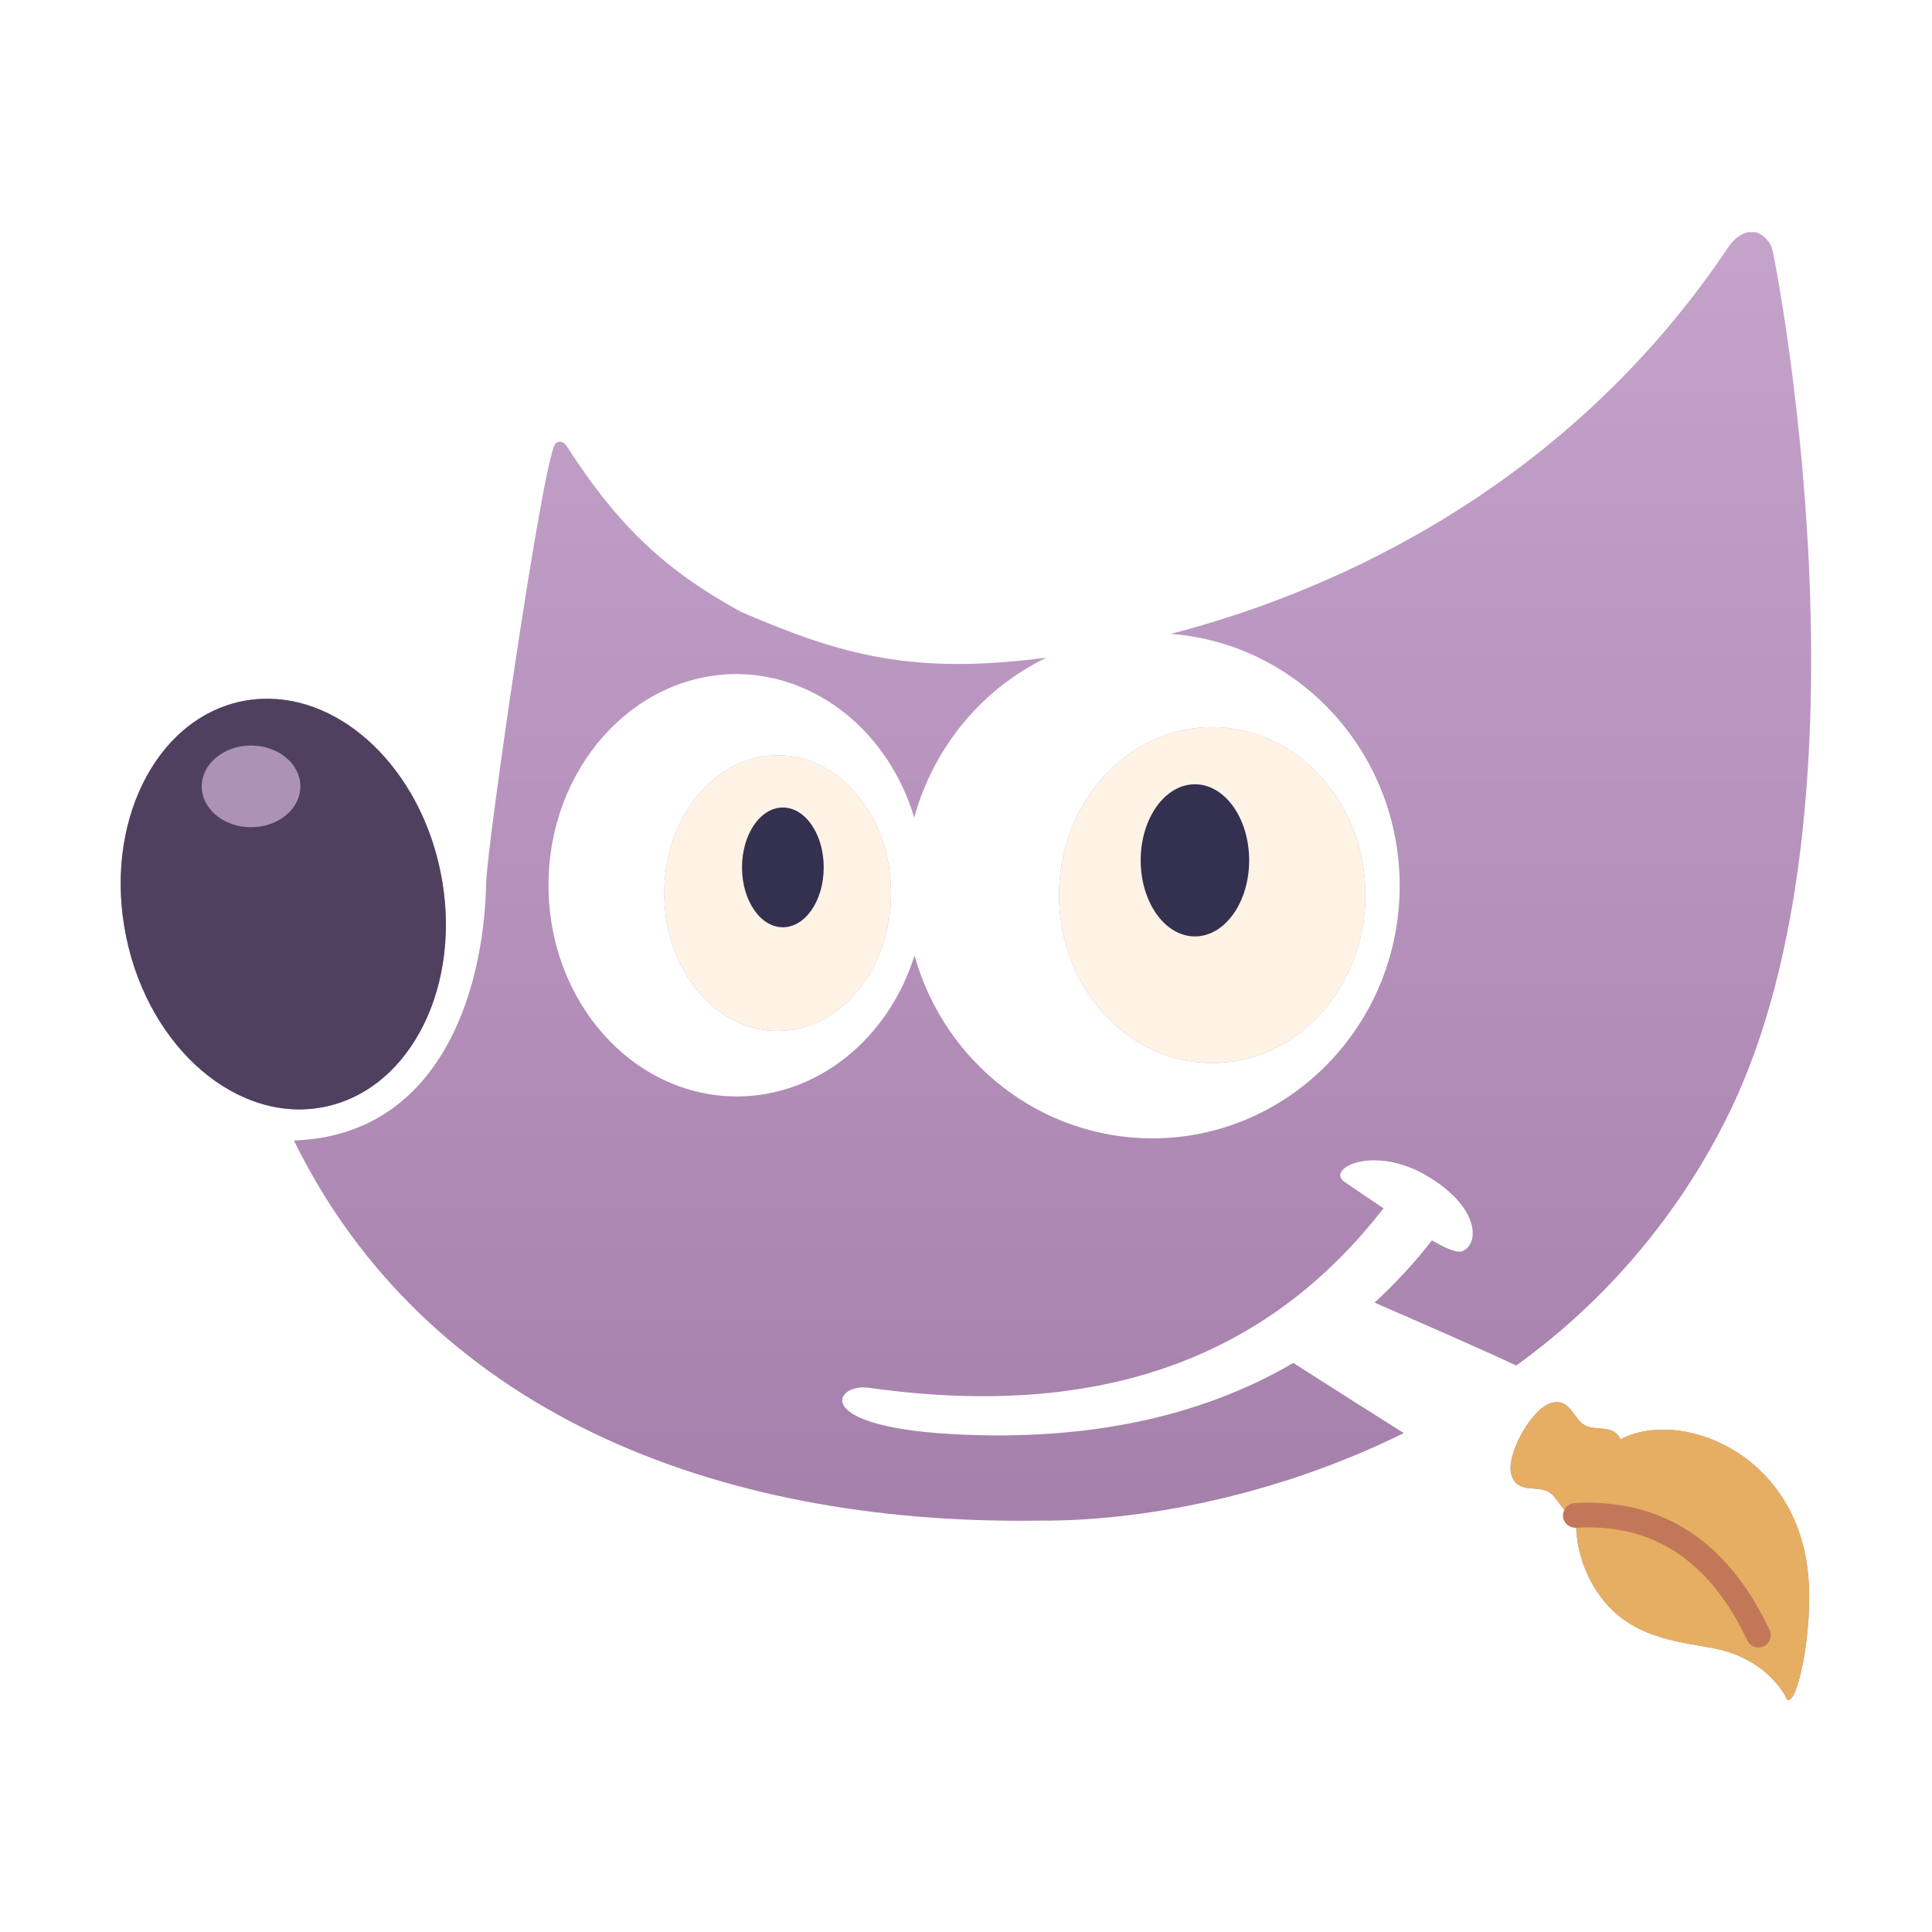
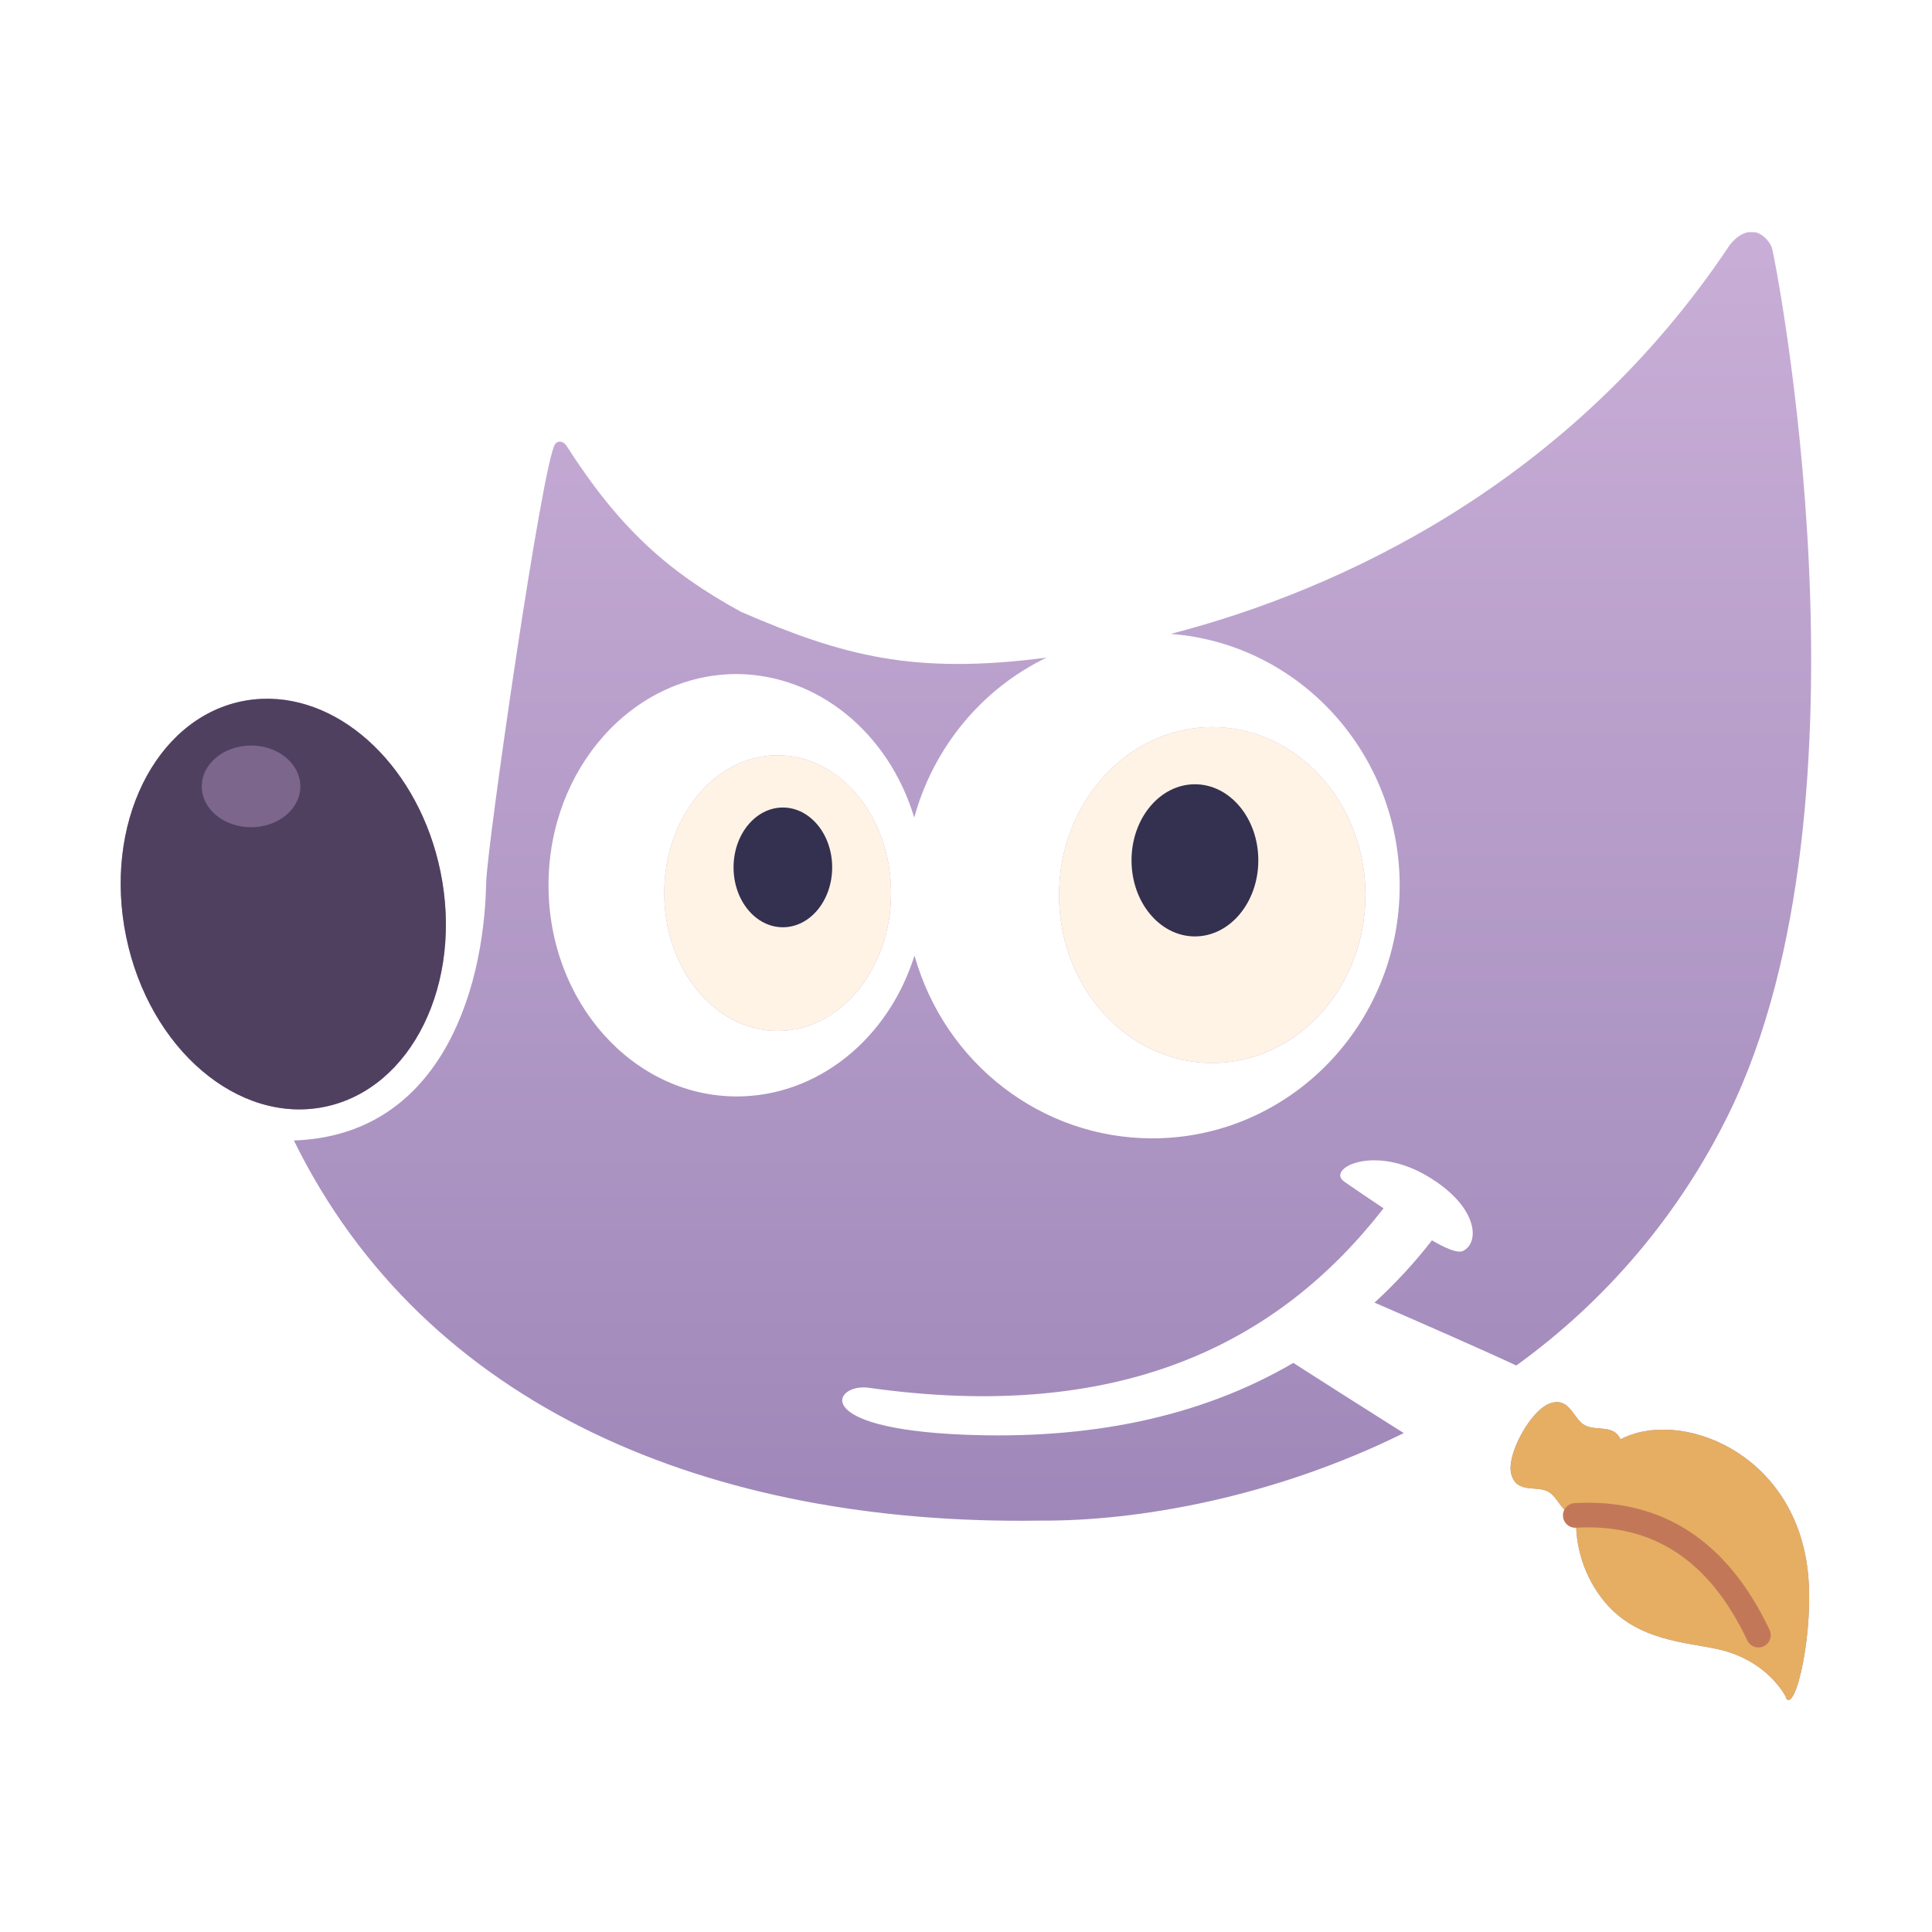
<svg xmlns="http://www.w3.org/2000/svg" width="64" height="64" viewBox="0 0 64 64">
  <g id="frameless-artwork" transform="translate(-6.956522 -5.73913) scale(1.217391)">
    <defs>
      <linearGradient id="enamel" x1="0" y1="0" x2=".6" y2="1">
-         <stop stop-color="#f5c3ca" />
+         <stop stop-color="#f4c8d7" />
        <stop offset=".4" stop-color="#e88bb6" />
-         <stop offset="1" stop-color="#a4688f" />
+         <stop offset="1" stop-color="#b94e87" />
      </linearGradient>
      <linearGradient id="ink" x1="0" y1="0" x2="1" y2="1">
-         <stop stop-color="#f3b6c0" />
+         <stop stop-color="#f4c8d7" />
        <stop offset=".6" stop-color="#e56ea1" />
-         <stop offset="1" stop-color="#a25682" />
+         <stop offset="1" stop-color="#b39bd9" />
      </linearGradient>
      <linearGradient id="gem" x1="0" y1="0" x2="1" y2="1">
-         <stop stop-color="#ceb7cc" />
+         <stop stop-color="#d9c3f2" />
        <stop offset=".5" stop-color="#9272ba" />
-         <stop offset="1" stop-color="#6e5991" />
+         <stop offset="1" stop-color="#71385f" />
      </linearGradient>
    </defs>
    <g stroke-linecap="round" stroke-linejoin="round" />
+     <defs>
+       <linearGradient id="s-paper" gradientUnits="userSpaceOnUse" x1="15" y1="8" x2="43" y2="58">
+         <stop stop-color="#fff0da" />
+         <stop offset="1" stop-color="#d7cbd3" />
+       </linearGradient>
+       <linearGradient id="s-jade" gradientUnits="userSpaceOnUse" x1="15" y1="8" x2="43" y2="58">
+         <stop stop-color="#88cdb9" />
+         <stop offset="1" stop-color="#44878c" />
+       </linearGradient>
+       <linearGradient id="s-blue" gradientUnits="userSpaceOnUse" x1="15" y1="8" x2="43" y2="58">
+         <stop stop-color="#9ab8d8" />
+         <stop offset="1" stop-color="#5d74a5" />
+       </linearGradient>
+       <linearGradient id="s-violet" gradientUnits="userSpaceOnUse" x1="15" y1="8" x2="43" y2="58">
+         <stop stop-color="#b3a1d9" />
+         <stop offset="1" stop-color="#8274a9" />
+       </linearGradient>
+       <linearGradient id="s-rose" gradientUnits="userSpaceOnUse" x1="15" y1="8" x2="43" y2="58">
+         <stop stop-color="#eca2bc" />
+         <stop offset="1" stop-color="#b66696" />
+       </linearGradient>
+       <linearGradient id="s-copper" gradientUnits="userSpaceOnUse" x1="15" y1="8" x2="43" y2="58">
+         <stop stop-color="#f0c582" />
+         <stop offset="1" stop-color="#d59965" />
+       </linearGradient>
+       <linearGradient id="s-steel" gradientUnits="userSpaceOnUse" x1="15" y1="8" x2="43" y2="58">
+         <stop stop-color="#cbd9d9" />
+         <stop offset="1" stop-color="#8298b0" />
+       </linearGradient>
+       <linearGradient id="s-coral" gradientUnits="userSpaceOnUse" x1="15" y1="8" x2="43" y2="58">
+         <stop stop-color="#ef9b83" />
+         <stop offset="1" stop-color="#cc697c" />
+       </linearGradient>
+       <linearGradient id="screen-glass" gradientUnits="userSpaceOnUse" x1="32" y1="10" x2="32" y2="45">
+         <stop stop-color="#42516c" />
+         <stop offset="1" stop-color="#29283e" />
+       </linearGradient>
+       <linearGradient id="rubber-handle" gradientUnits="userSpaceOnUse" x1="32" y1="8" x2="32" y2="24">
+         <stop stop-color="#ee9c91" />
+         <stop offset=".45" stop-color="#e87f8d" />
+         <stop offset="1" stop-color="#b85c7b" />
+       </linearGradient>
+     </defs>
    <g data-material="authored" stroke-linecap="round" stroke-linejoin="round">
-       <defs>
-         <linearGradient id="wilber-coat" x1="0" y1="0" x2="0" y2="1">
-           <stop stop-color="#c5a3cb" />
-           <stop offset="1" stop-color="#a17ba7" />
-         </linearGradient>
-       </defs>
-       <g transform="translate(9 8) scale(1.916667)">
-         <path d="M15.496 8.608a2.175 2.385 0 0 0-2.175 2.384 2.175 2.385 0 0 0 2.175 2.385 2.175 2.385 0 0 0 2.175-2.385 2.175 2.385 0 0 0-2.175-2.384zm0 .15a.934.934 0 0 1 .933.935.934.934 0 0 1-.933.934.934.934 0 0 1-.934-.934.934.934 0 0 1 .934-.934zm4.903 9.433a.314.314 0 0 0-.094.014c-.278.08-.642.735-.563 1.013.079.278.356.152.524.245.149.083.196.33.4.329-.033.446.125.903.398 1.231.464.564 1.173.576 1.627.68.453.103.789.38.955.683h-.01c.14.253.413-.965.313-1.81-.199-1.692-1.827-2.294-2.657-1.856-.095-.218-.349-.112-.507-.2-.147-.082-.195-.323-.39-.329zM2.01 8.207a2.938 2.279 78.561 0 0-.296.036 2.938 2.279 78.561 0 0-1.637 3.343 2.938 2.279 78.561 0 0 2.824 2.412 2.938 2.279 78.561 0 0 1.637-3.343A2.938 2.279 78.561 0 0 2.01 8.207zm.02.182a1.24 1.24 89.982 0 1 1.24 1.24 1.24 1.24 89.982 0 1-1.24 1.241 1.24 1.24 89.982 0 1-1.24-1.24 1.24 1.24 89.982 0 1 1.24-1.24zm7.296.619a1.61 1.957 0 0 0-1.61 1.957 1.61 1.957 0 0 0 1.61 1.957 1.61 1.957 0 0 0 1.61-1.957 1.61 1.957 0 0 0-1.61-1.957zm.01.142a.734.734 0 0 1 .733.733.734.734 0 0 1-.733.734.734.734 0 0 1-.734-.734.734.734 0 0 1 .734-.733zm13.785-7.57c-.082.01-.178.056-.278.184-2.255 3.385-5.54 4.902-7.936 5.521a3.513 3.586 0 0 1 3.25 3.576 3.513 3.586 0 0 1-3.513 3.586 3.513 3.586 0 0 1-3.375-2.595 2.676 2.998 0 0 1-2.52 2 2.676 2.998 0 0 1-2.676-2.998 2.676 2.998 0 0 1 2.675-2.999 2.676 2.998 0 0 1 2.517 2.037 3.513 3.586 0 0 1 1.878-2.27c-1.887.246-2.89-.025-4.335-.649-1.024-.56-1.722-1.173-2.48-2.359-.036-.055-.11-.086-.16-.025-.18.241-.97 5.723-.98 6.227-.033 1.632-.706 3.593-2.73 3.661 1.864 3.799 5.919 5.465 10.586 5.397 1.404.01 3.329-.332 5.171-1.243a213.84 213.84 0 0 1-1.568-.996c-1.347.788-2.935 1.09-4.674 1.019-2.217-.09-1.847-.732-1.36-.667 3.574.506 5.82-.624 7.315-2.547a34.596 34.596 0 0 1-.556-.377c-.164-.114.032-.291.385-.304h.04c.205-.002.458.056.722.206.757.433.783.965.535 1.081-.08.037-.263-.048-.439-.151-.255.329-.53.622-.818.887h.01c.668.29 1.568.684 2.005.89a9.634 9.634 0 0 0 3.017-3.574c2.18-4.449.652-12.176.614-12.29-.039-.112-.15-.211-.242-.226h-.076z" fill="url(#wilber-coat)" />
-         <path d="M15.496 8.608a2.175 2.385 0 0 0-2.175 2.384 2.175 2.385 0 0 0 2.175 2.385 2.175 2.385 0 0 0 2.175-2.385 2.175 2.385 0 0 0-2.175-2.384z" fill="#fff3e6" />
-         <path d="M9.326 9.008a1.61 1.957 0 0 0-1.61 1.957 1.61 1.957 0 0 0 1.61 1.957 1.61 1.957 0 0 0 1.61-1.957 1.61 1.957 0 0 0-1.61-1.957z" fill="#fff3e6" />
-         <ellipse cx="15.25" cy="10.5" rx=".77" ry="1.08" fill="#34304f" />
-         <ellipse cx="9.4" cy="10.6" rx=".58" ry=".85" fill="#34304f" />
-         <path d="M2.01 8.207a2.938 2.279 78.561 0 0-.296.036 2.938 2.279 78.561 0 0-1.637 3.343 2.938 2.279 78.561 0 0 2.824 2.412 2.938 2.279 78.561 0 0 1.637-3.343A2.938 2.279 78.561 0 0 2.01 8.207z" fill="#504060" />
-         <ellipse cx="1.85" cy="9.45" rx=".7" ry=".58" fill="#ac92b4" />
-         <path d="M20.399 18.191a.314.314 0 0 0-.094.014c-.278.08-.642.735-.563 1.013.079.278.356.152.524.245.149.083.196.33.4.329-.033.446.125.903.398 1.231.464.564 1.173.576 1.627.68.453.103.789.38.955.683h-.01c.14.253.413-.965.313-1.81-.199-1.692-1.827-2.294-2.657-1.856-.095-.218-.349-.112-.507-.2-.147-.082-.195-.323-.39-.329z" fill="#e6ae62" />
-         <path d="M20.65 19.8q1.75-.1 2.6 1.7" fill="none" stroke="#c27858" stroke-width=".35" />
+       <g data-material="authored" stroke-linecap="round" stroke-linejoin="round">
+         <defs>
+           <linearGradient id="wilber-coat" x1="0" y1="0" x2="0" y2="1">
+             <stop stop-color="#c9afd7" />
+             <stop offset="1" stop-color="#9982b5" />
+           </linearGradient>
+         </defs>
+         <g transform="translate(9 8) scale(1.916667)">
+           <path d="M15.496 8.608a2.175 2.385 0 0 0-2.175 2.384 2.175 2.385 0 0 0 2.175 2.385 2.175 2.385 0 0 0 2.175-2.385 2.175 2.385 0 0 0-2.175-2.384zm0 .15a.934.934 0 0 1 .933.935.934.934 0 0 1-.933.934.934.934 0 0 1-.934-.934.934.934 0 0 1 .934-.934zm4.903 9.433a.314.314 0 0 0-.094.014c-.278.08-.642.735-.563 1.013.079.278.356.152.524.245.149.083.196.33.4.329-.033.446.125.903.398 1.231.464.564 1.173.576 1.627.68.453.103.789.38.955.683h-.01c.14.253.413-.965.313-1.81-.199-1.692-1.827-2.294-2.657-1.856-.095-.218-.349-.112-.507-.2-.147-.082-.195-.323-.39-.329zM2.01 8.207a2.938 2.279 78.561 0 0-.296.036 2.938 2.279 78.561 0 0-1.637 3.343 2.938 2.279 78.561 0 0 2.824 2.412 2.938 2.279 78.561 0 0 1.637-3.343A2.938 2.279 78.561 0 0 2.01 8.207zm.02.182a1.24 1.24 89.982 0 1 1.24 1.24 1.24 1.24 89.982 0 1-1.24 1.241 1.24 1.24 89.982 0 1-1.24-1.24 1.24 1.24 89.982 0 1 1.24-1.24zm7.296.619a1.61 1.957 0 0 0-1.61 1.957 1.61 1.957 0 0 0 1.61 1.957 1.61 1.957 0 0 0 1.61-1.957 1.61 1.957 0 0 0-1.61-1.957zm.01.142a.734.734 0 0 1 .733.733.734.734 0 0 1-.733.734.734.734 0 0 1-.734-.734.734.734 0 0 1 .734-.733zm13.785-7.57c-.082.01-.178.056-.278.184-2.255 3.385-5.54 4.902-7.936 5.521a3.513 3.586 0 0 1 3.25 3.576 3.513 3.586 0 0 1-3.513 3.586 3.513 3.586 0 0 1-3.375-2.595 2.676 2.998 0 0 1-2.52 2 2.676 2.998 0 0 1-2.676-2.998 2.676 2.998 0 0 1 2.675-2.999 2.676 2.998 0 0 1 2.517 2.037 3.513 3.586 0 0 1 1.878-2.27c-1.887.246-2.89-.025-4.335-.649-1.024-.56-1.722-1.173-2.48-2.359-.036-.055-.11-.086-.16-.025-.18.241-.97 5.723-.98 6.227-.033 1.632-.706 3.593-2.73 3.661 1.864 3.799 5.919 5.465 10.586 5.397 1.404.01 3.329-.332 5.171-1.243a213.84 213.84 0 0 1-1.568-.996c-1.347.788-2.935 1.09-4.674 1.019-2.217-.09-1.847-.732-1.36-.667 3.574.506 5.82-.624 7.315-2.547a34.596 34.596 0 0 1-.556-.377c-.164-.114.032-.291.385-.304h.04c.205-.002.458.056.722.206.757.433.783.965.535 1.081-.08.037-.263-.048-.439-.151-.255.329-.53.622-.818.887h.01c.668.29 1.568.684 2.005.89a9.634 9.634 0 0 0 3.017-3.574c2.18-4.449.652-12.176.614-12.29-.039-.112-.15-.211-.242-.226h-.076z" fill="url(#wilber-coat)" />
+           <path d="M15.496 8.608a2.175 2.385 0 0 0-2.175 2.384 2.175 2.385 0 0 0 2.175 2.385 2.175 2.385 0 0 0 2.175-2.385 2.175 2.385 0 0 0-2.175-2.384z" fill="#fff3e6" />
+           <path d="M9.326 9.008a1.61 1.957 0 0 0-1.61 1.957 1.61 1.957 0 0 0 1.61 1.957 1.61 1.957 0 0 0 1.61-1.957 1.61 1.957 0 0 0-1.61-1.957z" fill="#fff3e6" />
+           <ellipse cx="15.25" cy="10.5" rx=".9" ry="1.08" fill="#34304f" />
+           <ellipse cx="9.4" cy="10.6" rx=".7" ry=".85" fill="#34304f" />
+           <path d="M2.01 8.207a2.938 2.279 78.561 0 0-.296.036 2.938 2.279 78.561 0 0-1.637 3.343 2.938 2.279 78.561 0 0 2.824 2.412 2.938 2.279 78.561 0 0 1.637-3.343A2.938 2.279 78.561 0 0 2.01 8.207z" fill="#504060" />
+           <ellipse cx="1.85" cy="9.45" rx=".7" ry=".58" fill="#7c668c" />
+           <path d="M20.399 18.191a.314.314 0 0 0-.094.014c-.278.08-.642.735-.563 1.013.079.278.356.152.524.245.149.083.196.33.4.329-.033.446.125.903.398 1.231.464.564 1.173.576 1.627.68.453.103.789.38.955.683h-.01c.14.253.413-.965.313-1.81-.199-1.692-1.827-2.294-2.657-1.856-.095-.218-.349-.112-.507-.2-.147-.082-.195-.323-.39-.329z" fill="#e6ae62" />
+           <path d="M20.65 19.8q1.75-.1 2.6 1.7" fill="none" stroke="#c27858" stroke-width=".35" />
+         </g>
      </g>
    </g>
  </g>
</svg>
